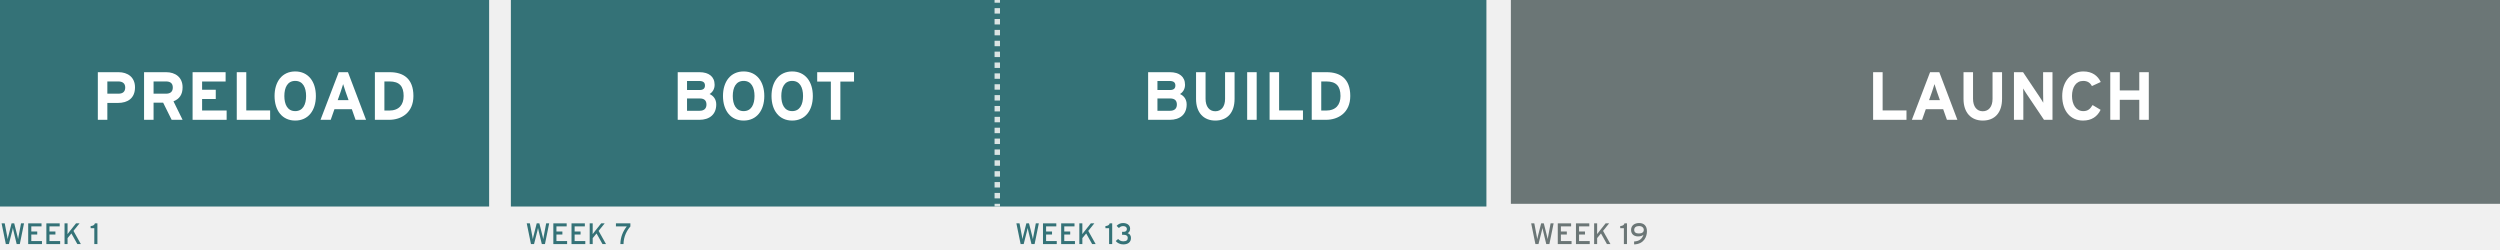
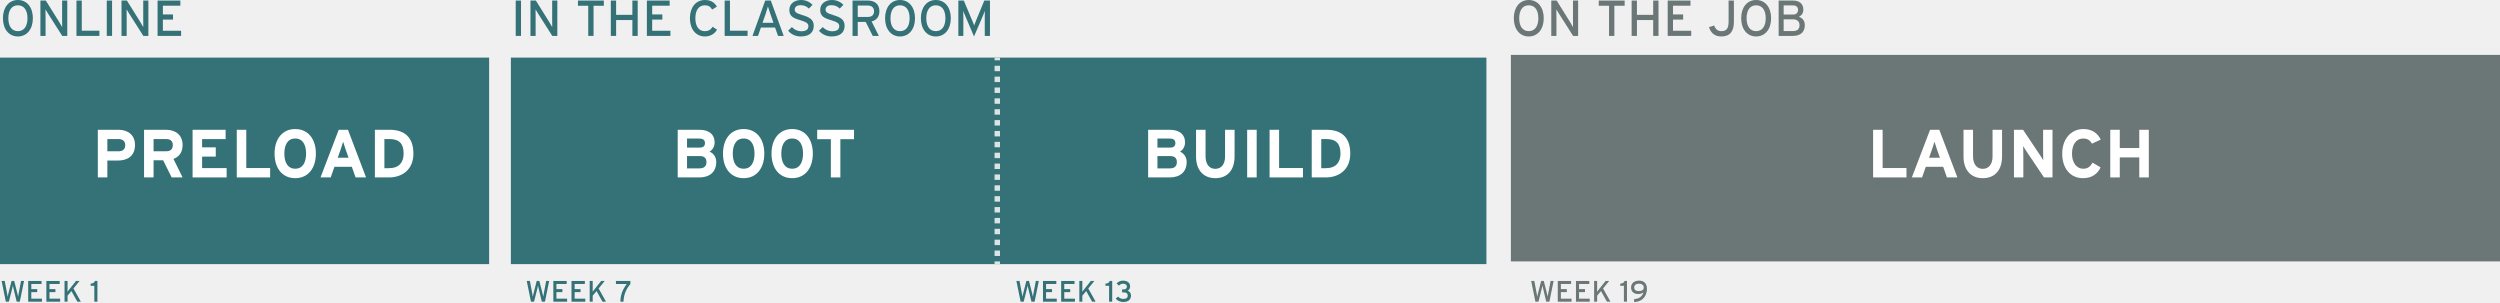
- <svg xmlns="http://www.w3.org/2000/svg" version="1.1" id="Layer_1" x="0px" y="0px" width="920px" height="91.924px" viewBox="0 0 920 91.924" enable-background="new 0 0 920 91.924" xml:space="preserve">
+ <svg xmlns="http://www.w3.org/2000/svg" version="1.1" id="Layer_1" x="0px" y="0px" width="920px" height="111.14px" viewBox="0 -21.197 920 111.14" enable-background="new 0 -21.197 920 111.14" xml:space="preserve">
  <g>
-     <rect x="0" fill="#347277" width="180" height="76" />
+     <rect fill="#347277" width="180" height="76" />
    <rect x="188" fill="#347277" width="359" height="76" />
    <rect x="556" y="-1" fill="#6B7676" width="364" height="76" />
    <g>
      <g>
        <line fill="none" stroke="#DAE4E3" stroke-width="2" stroke-miterlimit="10" x1="367" y1="0" x2="367" y2="1" />
        <line fill="none" stroke="#DAE4E3" stroke-width="2" stroke-miterlimit="10" stroke-dasharray="2,2" x1="367" y1="3" x2="367" y2="74" />
        <line fill="none" stroke="#DAE4E3" stroke-width="2" stroke-miterlimit="10" x1="367" y1="75" x2="367" y2="76" />
      </g>
    </g>
    <g>
      <path fill="#FFFFFF" d="M43.355,37.884h-3.852v6.21h-3.501V26.566h7.653c3.301,0,6.027,1.828,6.027,5.559    C49.683,36.182,46.982,37.884,43.355,37.884z M43.531,29.972h-4.027v4.507h4.077c1.625,0,2.501-0.751,2.501-2.279    C46.082,30.673,45.081,29.972,43.531,29.972z" />
      <path fill="#FFFFFF" d="M63.166,44.094l-3.126-6.31h-3.526v6.31h-3.501V26.566h8.153c3.301,0,6.027,1.828,6.027,5.559    c0,2.629-1.125,4.282-3.352,5.158l3.352,6.811H63.166z M61.09,29.972h-4.577v4.507h4.577c1.626,0,2.501-0.751,2.501-2.279    C63.591,30.623,62.641,29.972,61.09,29.972z" />
-       <path fill="#FFFFFF" d="M70.872,44.094V26.566h12.154v3.431h-8.653v3.03h5.027v3.405h-5.027v4.231h9.028v3.431H70.872z" />
+       <path fill="#FFFFFF" d="M70.872,44.094V26.566h12.154v3.431h-8.653v3.03H79.4v3.405h-5.027v4.231h9.028v3.431H70.872z" />
      <path fill="#FFFFFF" d="M87.13,44.094V26.566h3.501v14.072h8.778v3.456H87.13z" />
-       <path fill="#FFFFFF" d="M108.641,44.37c-4.777,0-7.603-3.706-7.603-9.039c0-5.333,2.826-9.04,7.603-9.04s7.603,3.706,7.603,9.04    C116.244,40.664,113.417,44.37,108.641,44.37z M108.641,29.771c-2.826,0-4.001,2.429-4.001,5.559c0,3.13,1.175,5.559,4.001,5.559    s4.001-2.429,4.001-5.559C112.642,32.2,111.467,29.771,108.641,29.771z" />
+       <path fill="#FFFFFF" d="M108.641,44.37c-4.777,0-7.603-3.706-7.603-9.039s2.826-9.04,7.603-9.04c4.777,0,7.603,3.706,7.603,9.04    C116.244,40.664,113.417,44.37,108.641,44.37z M108.641,29.771c-2.826,0-4.001,2.429-4.001,5.559s1.175,5.559,4.001,5.559    c2.826,0,4.001-2.429,4.001-5.559S111.467,29.771,108.641,29.771z" />
      <path fill="#FFFFFF" d="M130.852,44.094l-1.375-3.906h-6.402l-1.375,3.906h-3.751l6.702-17.528h3.401l6.652,17.528H130.852z     M127.15,33.678c-0.35-1.027-0.7-2.078-0.875-2.729c-0.175,0.651-0.525,1.703-0.875,2.729l-1.125,3.18h4.001L127.15,33.678z" />
      <path fill="#FFFFFF" d="M143.185,44.094h-5.227V26.566h5.477c5.001,0,8.703,2.354,8.703,8.764    C152.138,41.49,147.687,44.094,143.185,44.094z M143.31,29.972h-1.851v10.717h1.726c3.677,0,5.352-2.153,5.352-5.358    C148.537,31.75,147.011,29.972,143.31,29.972z" />
    </g>
    <g>
      <path fill="#FFFFFF" d="M257.352,44.094h-7.953V26.566h8.028c3.401,0,5.552,1.627,5.552,4.632c0,1.502-0.7,2.705-1.851,3.405    c1.401,0.626,2.451,1.903,2.451,3.831C263.58,42.116,261.104,44.094,257.352,44.094z M257.277,29.796h-4.452v3.331h4.626    c1.451,0,1.976-0.676,1.976-1.653C259.428,30.373,258.803,29.796,257.277,29.796z M257.477,36.232h-4.651v4.532h4.651    c1.701,0,2.501-0.902,2.501-2.279C259.978,36.983,259.178,36.232,257.477,36.232z" />
-       <path fill="#FFFFFF" d="M273.661,44.37c-4.777,0-7.603-3.706-7.603-9.039c0-5.333,2.826-9.04,7.603-9.04s7.603,3.706,7.603,9.04    C281.264,40.664,278.438,44.37,273.661,44.37z M273.661,29.771c-2.826,0-4.001,2.429-4.001,5.559c0,3.13,1.175,5.559,4.001,5.559    s4.001-2.429,4.001-5.559C277.663,32.2,276.487,29.771,273.661,29.771z" />
-       <path fill="#FFFFFF" d="M291.521,44.37c-4.777,0-7.603-3.706-7.603-9.039c0-5.333,2.826-9.04,7.603-9.04s7.603,3.706,7.603,9.04    C299.124,40.664,296.298,44.37,291.521,44.37z M291.521,29.771c-2.826,0-4.001,2.429-4.001,5.559c0,3.13,1.175,5.559,4.001,5.559    s4.001-2.429,4.001-5.559C295.522,32.2,294.347,29.771,291.521,29.771z" />
+       <path fill="#FFFFFF" d="M273.661,44.37c-4.777,0-7.603-3.706-7.603-9.039s2.826-9.04,7.603-9.04c4.777,0,7.603,3.706,7.603,9.04    C281.264,40.664,278.438,44.37,273.661,44.37z M273.661,29.771c-2.826,0-4.001,2.429-4.001,5.559s1.175,5.559,4.001,5.559    c2.826,0,4.001-2.429,4.001-5.559C277.663,32.2,276.487,29.771,273.661,29.771z" />
+       <path fill="#FFFFFF" d="M291.521,44.37c-4.777,0-7.603-3.706-7.603-9.039s2.826-9.04,7.603-9.04s7.603,3.706,7.603,9.04    C299.124,40.664,296.298,44.37,291.521,44.37z M291.521,29.771c-2.826,0-4.001,2.429-4.001,5.559s1.175,5.559,4.001,5.559    s4.001-2.429,4.001-5.559S294.347,29.771,291.521,29.771z" />
      <path fill="#FFFFFF" d="M309.255,30.022v14.072h-3.501V30.022h-5.027v-3.456h13.555v3.456H309.255z" />
    </g>
    <g>
-       <path fill="#FFFFFF" d="M430.464,44.094h-7.953V26.566h8.028c3.401,0,5.552,1.627,5.552,4.632c0,1.502-0.7,2.705-1.851,3.405    c1.401,0.626,2.451,1.903,2.451,3.831C436.691,42.116,434.215,44.094,430.464,44.094z M430.389,29.796h-4.452v3.331h4.626    c1.451,0,1.976-0.676,1.976-1.653C432.54,30.373,431.915,29.796,430.389,29.796z M430.589,36.232h-4.651v4.532h4.651    c1.701,0,2.501-0.902,2.501-2.279C433.09,36.983,432.29,36.232,430.589,36.232z" />
-       <path fill="#FFFFFF" d="M447.223,44.37c-4.227,0-7.078-2.854-7.078-7.962v-9.841h3.501v9.791c0,2.805,1.351,4.583,3.577,4.583    c2.226,0,3.601-1.728,3.601-4.532v-9.841h3.501v9.791C454.326,41.44,451.674,44.37,447.223,44.37z" />
+       <path fill="#FFFFFF" d="M430.464,44.094h-7.953V26.566h8.028c3.401,0,5.552,1.627,5.552,4.632c0,1.502-0.7,2.705-1.851,3.405    c1.4,0.626,2.451,1.903,2.451,3.831C436.691,42.116,434.215,44.094,430.464,44.094z M430.389,29.796h-4.451v3.331h4.626    c1.45,0,1.976-0.676,1.976-1.653C432.54,30.373,431.915,29.796,430.389,29.796z M430.589,36.232h-4.651v4.532h4.651    c1.701,0,2.501-0.902,2.501-2.279C433.09,36.983,432.29,36.232,430.589,36.232z" />
+       <path fill="#FFFFFF" d="M447.223,44.37c-4.227,0-7.078-2.854-7.078-7.962v-9.841h3.502v9.791c0,2.805,1.351,4.583,3.576,4.583    c2.227,0,3.602-1.728,3.602-4.532v-9.841h3.501v9.791C454.326,41.44,451.674,44.37,447.223,44.37z" />
      <path fill="#FFFFFF" d="M458.956,44.094V26.566h3.501v17.528H458.956z" />
      <path fill="#FFFFFF" d="M467.21,44.094V26.566h3.501v14.072h8.778v3.456H467.21z" />
-       <path fill="#FFFFFF" d="M487.946,44.094h-5.227V26.566h5.477c5.002,0,8.703,2.354,8.703,8.764    C496.899,41.49,492.448,44.094,487.946,44.094z M488.071,29.972h-1.852v10.717h1.727c3.676,0,5.352-2.153,5.352-5.358    C493.297,31.75,491.772,29.972,488.071,29.972z" />
+       <path fill="#FFFFFF" d="M487.946,44.094h-5.228V26.566h5.478c5.002,0,8.703,2.354,8.703,8.764    C496.899,41.49,492.448,44.094,487.946,44.094z M488.071,29.972h-1.853v10.717h1.728c3.676,0,5.352-2.153,5.352-5.358    C493.297,31.75,491.771,29.972,488.071,29.972z" />
    </g>
    <g>
      <path fill="#FFFFFF" d="M689.306,44.094V26.566h3.501v14.072h8.778v3.456H689.306z" />
-       <path fill="#FFFFFF" d="M716.469,44.094l-1.376-3.906h-6.402l-1.376,3.906h-3.751l6.702-17.528h3.401l6.652,17.528H716.469z     M712.767,33.678c-0.351-1.027-0.7-2.078-0.875-2.729c-0.175,0.651-0.525,1.703-0.876,2.729l-1.125,3.18h4.002L712.767,33.678z" />
-       <path fill="#FFFFFF" d="M729.652,44.37c-4.226,0-7.077-2.854-7.077-7.962v-9.841h3.501v9.791c0,2.805,1.351,4.583,3.576,4.583    s3.602-1.728,3.602-4.532v-9.841h3.501v9.791C736.754,41.44,734.104,44.37,729.652,44.37z" />
-       <path fill="#FFFFFF" d="M752.188,44.094l-6.427-9.565c-0.425-0.651-1.001-1.528-1.226-1.979c0,0.651,0.051,2.854,0.051,3.831    v7.712h-3.451V26.566h3.351l6.202,9.265c0.426,0.651,1,1.527,1.226,1.978c0-0.651-0.05-2.854-0.05-3.831v-7.412h3.451v17.528    H752.188z" />
-       <path fill="#FFFFFF" d="M769.823,31.675c-0.625-1.202-1.625-1.903-3.201-1.903c-2.625,0-4.126,2.304-4.126,5.559    c0,3.155,1.525,5.559,4.151,5.559c1.576,0,2.501-0.676,3.426-2.229l2.951,1.753c-1.199,2.479-3.301,3.956-6.477,3.956    c-4.577,0-7.652-3.505-7.652-9.039c0-5.333,3.201-9.04,7.777-9.04c3.301,0,5.302,1.603,6.402,3.881L769.823,31.675z" />
+       <path fill="#FFFFFF" d="M716.469,44.094l-1.376-3.906h-6.401l-1.376,3.906h-3.751l6.701-17.528h3.401l6.652,17.528H716.469z     M712.767,33.678c-0.351-1.027-0.699-2.078-0.875-2.729c-0.175,0.651-0.524,1.703-0.876,2.729l-1.125,3.18h4.002L712.767,33.678z" />
+       <path fill="#FFFFFF" d="M729.652,44.37c-4.227,0-7.077-2.854-7.077-7.962v-9.841h3.501v9.791c0,2.805,1.351,4.583,3.576,4.583    c2.225,0,3.602-1.728,3.602-4.532v-9.841h3.501v9.791C736.754,41.44,734.104,44.37,729.652,44.37z" />
+       <path fill="#FFFFFF" d="M752.188,44.094l-6.427-9.565c-0.425-0.651-1.001-1.528-1.226-1.979c0,0.651,0.051,2.854,0.051,3.831    v7.712h-3.451V26.566h3.352l6.202,9.265c0.426,0.651,1,1.527,1.226,1.978c0-0.651-0.05-2.854-0.05-3.831v-7.412h3.451v17.528    H752.188z" />
+       <path fill="#FFFFFF" d="M769.823,31.675c-0.625-1.202-1.625-1.903-3.201-1.903c-2.625,0-4.126,2.304-4.126,5.559    c0,3.155,1.525,5.559,4.151,5.559c1.575,0,2.501-0.676,3.426-2.229l2.951,1.753c-1.199,2.479-3.302,3.956-6.478,3.956    c-4.577,0-7.651-3.505-7.651-9.039c0-5.333,3.2-9.04,7.776-9.04c3.301,0,5.302,1.603,6.402,3.881L769.823,31.675z" />
      <path fill="#FFFFFF" d="M787.258,44.094v-7.362h-7.178v7.362h-3.502V26.566h3.502v6.711h7.178v-6.711h3.501v17.528H787.258z" />
    </g>
    <g>
-       <path fill="#347277" d="M7.289,89.822H6.136L4.95,84.898c-0.065-0.262-0.185-0.828-0.218-1.013    C4.7,84.07,4.58,84.636,4.515,84.898l-1.24,4.924H2.143l-1.556-7.626h1.153l0.914,4.816c0.043,0.229,0.141,0.751,0.174,1.002    c0.043-0.251,0.152-0.763,0.207-0.991l1.219-4.827h0.979l1.24,4.935c0.055,0.207,0.142,0.61,0.185,0.883    c0.055-0.283,0.12-0.708,0.152-0.894l0.925-4.924h1.11L7.289,89.822z" />
-       <path fill="#347277" d="M10.375,89.822v-7.626h4.906v1.111h-3.764v1.885h2.187v1.112h-2.187v2.407h3.928v1.111H10.375z" />
-       <path fill="#347277" d="M17.064,89.822v-7.626h4.906v1.111h-3.764v1.885h2.187v1.112h-2.187v2.407h3.928v1.111H17.064z" />
-       <path fill="#347277" d="M28.463,89.822l-2.187-3.911l-1.415,1.71v2.201h-1.109v-7.626h1.109v2.615    c0,0.283-0.011,1.111-0.021,1.352c0.13-0.197,0.631-0.829,0.881-1.145l2.252-2.822h1.294l-2.23,2.768l2.72,4.859H28.463z" />
-       <path fill="#347277" d="M34.704,89.822v-5.84h-1.349v-0.795c0.784-0.055,1.425-0.316,1.567-0.992h0.925v7.626H34.704z" />
+       <path fill="#347277" d="M7.289,89.822H6.136L4.95,84.897c-0.065-0.262-0.185-0.828-0.218-1.013    C4.7,84.069,4.58,84.636,4.515,84.897l-1.24,4.925H2.143l-1.556-7.626H1.74l0.914,4.816c0.043,0.229,0.141,0.75,0.174,1.002    c0.043-0.252,0.152-0.764,0.207-0.992l1.219-4.826h0.979l1.24,4.935c0.055,0.207,0.142,0.61,0.185,0.884    c0.055-0.283,0.12-0.709,0.152-0.895l0.925-4.924h1.11L7.289,89.822z" />
+       <path fill="#347277" d="M10.375,89.822v-7.626h4.906v1.111h-3.764v1.885h2.187v1.111h-2.187v2.407h3.928v1.111H10.375z" />
+       <path fill="#347277" d="M17.064,89.822v-7.626h4.906v1.111h-3.764v1.885h2.187v1.111h-2.187v2.407h3.928v1.111H17.064z" />
+       <path fill="#347277" d="M28.463,89.822l-2.187-3.911l-1.415,1.71v2.201h-1.109v-7.626h1.109v2.615c0,0.282-0.011,1.11-0.021,1.352    c0.13-0.197,0.631-0.829,0.881-1.145l2.252-2.822h1.294l-2.23,2.768l2.72,4.859L28.463,89.822L28.463,89.822z" />
+       <path fill="#347277" d="M34.704,89.822v-5.841h-1.349v-0.795c0.784-0.055,1.425-0.315,1.567-0.992h0.925v7.627L34.704,89.822    L34.704,89.822z" />
    </g>
    <g>
-       <path fill="#347277" d="M200.543,89.822h-1.153l-1.186-4.924c-0.065-0.262-0.186-0.828-0.218-1.013    c-0.032,0.185-0.152,0.751-0.218,1.013l-1.24,4.924h-1.132l-1.556-7.626h1.153l0.914,4.816c0.044,0.229,0.142,0.751,0.174,1.002    c0.044-0.251,0.152-0.763,0.207-0.991l1.219-4.827h0.979l1.24,4.935c0.055,0.207,0.142,0.61,0.186,0.883    c0.055-0.283,0.119-0.708,0.152-0.894l0.925-4.924h1.109L200.543,89.822z" />
-       <path fill="#347277" d="M203.629,89.822v-7.626h4.906v1.111h-3.764v1.885h2.187v1.112h-2.187v2.407h3.928v1.111H203.629z" />
-       <path fill="#347277" d="M210.318,89.822v-7.626h4.906v1.111h-3.764v1.885h2.187v1.112h-2.187v2.407h3.928v1.111H210.318z" />
-       <path fill="#347277" d="M221.717,89.822l-2.187-3.911l-1.415,1.71v2.201h-1.109v-7.626h1.109v2.615    c0,0.283-0.011,1.111-0.021,1.352c0.131-0.197,0.631-0.829,0.882-1.145l2.252-2.822h1.294l-2.229,2.768l2.72,4.859H221.717z" />
-       <path fill="#347277" d="M229.449,89.822h-1.153c0.043-2.626,0.936-4.674,2.36-6.515h-3.992v-1.111h5.319v1.155    C230.689,84.8,229.502,86.989,229.449,89.822z" />
+       <path fill="#347277" d="M200.543,89.822h-1.153l-1.186-4.925c-0.065-0.262-0.186-0.828-0.218-1.013    c-0.032,0.185-0.152,0.751-0.218,1.013l-1.24,4.925h-1.132l-1.556-7.626h1.153l0.914,4.815c0.044,0.229,0.142,0.751,0.174,1.003    c0.044-0.252,0.152-0.764,0.207-0.992l1.219-4.826h0.979l1.24,4.935c0.055,0.207,0.142,0.61,0.186,0.884    c0.055-0.283,0.119-0.709,0.152-0.895l0.925-4.924h1.109L200.543,89.822z" />
+       <path fill="#347277" d="M203.629,89.822v-7.626h4.906v1.111h-3.764v1.885h2.187v1.111h-2.187v2.407h3.928v1.111H203.629z" />
+       <path fill="#347277" d="M210.318,89.822v-7.626h4.906v1.111h-3.764v1.885h2.187v1.111h-2.187v2.407h3.928v1.111H210.318z" />
+       <path fill="#347277" d="M221.717,89.822l-2.187-3.911l-1.415,1.71v2.201h-1.109v-7.626h1.109v2.615    c0,0.282-0.011,1.11-0.021,1.352c0.131-0.197,0.631-0.829,0.882-1.145l2.252-2.822h1.294l-2.229,2.768l2.72,4.859L221.717,89.822    L221.717,89.822z" />
+       <path fill="#347277" d="M229.449,89.822h-1.153c0.043-2.626,0.936-4.675,2.36-6.515h-3.992v-1.111h5.319v1.154    C230.689,84.8,229.502,86.989,229.449,89.822z" />
    </g>
    <g>
-       <path fill="#347277" d="M380.733,89.822h-1.153l-1.186-4.924c-0.065-0.262-0.185-0.828-0.218-1.013    c-0.032,0.185-0.152,0.751-0.217,1.013l-1.24,4.924h-1.132l-1.556-7.626h1.153l0.914,4.816c0.043,0.229,0.141,0.751,0.174,1.002    c0.043-0.251,0.152-0.763,0.207-0.991l1.219-4.827h0.979l1.24,4.935c0.055,0.207,0.142,0.61,0.185,0.883    c0.055-0.283,0.12-0.708,0.152-0.894l0.925-4.924h1.11L380.733,89.822z" />
-       <path fill="#347277" d="M383.819,89.822v-7.626h4.906v1.111h-3.764v1.885h2.187v1.112h-2.187v2.407h3.928v1.111H383.819z" />
-       <path fill="#347277" d="M390.508,89.822v-7.626h4.906v1.111h-3.764v1.885h2.187v1.112h-2.187v2.407h3.928v1.111H390.508z" />
-       <path fill="#347277" d="M401.907,89.822l-2.187-3.911l-1.415,1.71v2.201h-1.109v-7.626h1.109v2.615    c0,0.283-0.011,1.111-0.021,1.352c0.13-0.197,0.631-0.829,0.881-1.145l2.252-2.822h1.294l-2.23,2.768l2.72,4.859H401.907z" />
-       <path fill="#347277" d="M408.147,89.822v-5.84h-1.349v-0.795c0.784-0.055,1.425-0.316,1.567-0.992h0.925v7.626H408.147z" />
-       <path fill="#347277" d="M413.347,89.942c-1.077,0-2.208-0.479-2.741-1.264l0.87-0.741c0.468,0.588,1.186,0.871,1.871,0.871    c1.219,0,1.665-0.468,1.665-1.252c0-0.785-0.587-1.145-1.381-1.145h-0.708v-1.111h0.696c0.708,0,1.077-0.468,1.077-1.046    c0-0.436-0.315-1.046-1.436-1.046c-0.598,0-1.077,0.262-1.501,0.708l-0.849-0.806c0.642-0.665,1.415-1.035,2.372-1.035    c1.436,0,2.6,0.741,2.6,2.07c0,0.915-0.402,1.373-0.925,1.667c0.718,0.207,1.24,0.795,1.24,1.744    C416.197,89.114,415.131,89.942,413.347,89.942z" />
+       <path fill="#347277" d="M380.733,89.822h-1.153l-1.187-4.925c-0.064-0.262-0.185-0.828-0.218-1.013    c-0.032,0.185-0.151,0.751-0.217,1.013l-1.24,4.925h-1.132l-1.556-7.626h1.152l0.914,4.815c0.043,0.229,0.142,0.751,0.175,1.003    c0.043-0.252,0.151-0.764,0.207-0.992l1.219-4.826h0.979l1.24,4.935c0.055,0.207,0.142,0.61,0.185,0.884    c0.056-0.283,0.12-0.709,0.152-0.895l0.925-4.924h1.11L380.733,89.822z" />
+       <path fill="#347277" d="M383.819,89.822v-7.626h4.905v1.111h-3.764v1.885h2.188v1.111h-2.188v2.407h3.928v1.111H383.819z" />
+       <path fill="#347277" d="M390.508,89.822v-7.626h4.906v1.111h-3.764v1.885h2.187v1.111h-2.187v2.407h3.928v1.111H390.508z" />
+       <path fill="#347277" d="M401.907,89.822l-2.188-3.911l-1.415,1.71v2.201h-1.108v-7.626h1.108v2.615    c0,0.282-0.011,1.11-0.021,1.352c0.13-0.197,0.631-0.829,0.881-1.145l2.252-2.822h1.294l-2.229,2.768l2.72,4.859L401.907,89.822    L401.907,89.822z" />
+       <path fill="#347277" d="M408.147,89.822v-5.841h-1.35v-0.795c0.784-0.055,1.425-0.315,1.567-0.992h0.925v7.627L408.147,89.822    L408.147,89.822z" />
+       <path fill="#347277" d="M413.347,89.942c-1.077,0-2.208-0.479-2.74-1.265l0.869-0.741c0.469,0.588,1.187,0.871,1.871,0.871    c1.22,0,1.665-0.468,1.665-1.252c0-0.785-0.587-1.145-1.381-1.145h-0.708V85.3h0.696c0.708,0,1.077-0.468,1.077-1.046    c0-0.437-0.315-1.046-1.437-1.046c-0.598,0-1.077,0.262-1.501,0.708l-0.849-0.806c0.642-0.666,1.415-1.035,2.372-1.035    c1.436,0,2.6,0.74,2.6,2.07c0,0.914-0.401,1.373-0.925,1.666c0.718,0.207,1.24,0.795,1.24,1.744    C416.197,89.114,415.131,89.942,413.347,89.942z" />
    </g>
    <g>
-       <path fill="#6B7676" d="M570.176,89.822h-1.152l-1.187-4.924c-0.065-0.262-0.185-0.828-0.218-1.013    c-0.032,0.185-0.152,0.751-0.217,1.013l-1.24,4.924h-1.133l-1.555-7.626h1.152l0.914,4.816c0.044,0.229,0.142,0.751,0.174,1.002    c0.044-0.251,0.152-0.763,0.207-0.991l1.219-4.827h0.979l1.24,4.935c0.055,0.207,0.143,0.61,0.186,0.883    c0.055-0.283,0.119-0.708,0.152-0.894l0.925-4.924h1.11L570.176,89.822z" />
-       <path fill="#6B7676" d="M573.262,89.822v-7.626h4.906v1.111h-3.764v1.885h2.188v1.112h-2.188v2.407h3.928v1.111H573.262z" />
-       <path fill="#6B7676" d="M579.952,89.822v-7.626h4.906v1.111h-3.765v1.885h2.187v1.112h-2.187v2.407h3.928v1.111H579.952z" />
-       <path fill="#6B7676" d="M591.35,89.822l-2.187-3.911l-1.415,1.71v2.201h-1.109v-7.626h1.109v2.615c0,0.283-0.01,1.111-0.021,1.352    c0.131-0.197,0.631-0.829,0.882-1.145l2.252-2.822h1.294l-2.229,2.768l2.72,4.859H591.35z" />
-       <path fill="#6B7676" d="M597.59,89.822v-5.84h-1.349v-0.795c0.784-0.055,1.425-0.316,1.567-0.992h0.924v7.626H597.59z" />
-       <path fill="#6B7676" d="M601.354,89.942v-1.079c1.752-0.076,2.949-0.882,3.438-2.473c-0.533,0.425-1.076,0.61-2.002,0.61    c-1.381,0-2.557-0.763-2.557-2.386c0-1.667,1.307-2.539,2.981-2.539c1.6,0,2.861,0.882,2.861,3.04    C606.076,87.109,604.966,89.833,601.354,89.942z M603.17,83.188c-1.152,0-1.783,0.544-1.783,1.405    c0,0.915,0.642,1.329,1.729,1.329c1.11,0,1.795-0.447,1.795-1.34C604.912,83.841,604.313,83.188,603.17,83.188z" />
+       <path fill="#6B7676" d="M570.176,89.822h-1.151l-1.188-4.925c-0.064-0.262-0.185-0.828-0.218-1.013    c-0.032,0.185-0.152,0.751-0.217,1.013l-1.24,4.925h-1.133l-1.556-7.626h1.152l0.914,4.815c0.044,0.229,0.142,0.751,0.174,1.003    c0.044-0.252,0.152-0.764,0.207-0.992l1.219-4.826h0.979l1.24,4.935c0.055,0.207,0.143,0.61,0.186,0.884    c0.055-0.283,0.119-0.709,0.152-0.895l0.925-4.924h1.11L570.176,89.822z" />
+       <path fill="#6B7676" d="M573.262,89.822v-7.626h4.906v1.111h-3.764v1.885h2.188v1.111h-2.188v2.407h3.928v1.111H573.262z" />
+       <path fill="#6B7676" d="M579.952,89.822v-7.626h4.906v1.111h-3.766v1.885h2.188v1.111h-2.188v2.407h3.929v1.111H579.952z" />
+       <path fill="#6B7676" d="M591.35,89.822l-2.187-3.911l-1.415,1.71v2.201h-1.109v-7.626h1.109v2.615c0,0.282-0.01,1.11-0.021,1.352    c0.132-0.197,0.632-0.829,0.883-1.145l2.252-2.822h1.294l-2.229,2.768l2.721,4.859L591.35,89.822L591.35,89.822z" />
+       <path fill="#6B7676" d="M597.59,89.822v-5.841h-1.349v-0.795c0.784-0.055,1.425-0.315,1.566-0.992h0.925v7.627L597.59,89.822    L597.59,89.822z" />
+       <path fill="#6B7676" d="M601.354,89.942v-1.08c1.753-0.075,2.949-0.881,3.438-2.473c-0.533,0.426-1.076,0.61-2.002,0.61    c-1.381,0-2.557-0.763-2.557-2.386c0-1.667,1.307-2.539,2.98-2.539c1.601,0,2.861,0.882,2.861,3.04    C606.076,87.108,604.966,89.833,601.354,89.942z M603.17,83.188c-1.152,0-1.783,0.543-1.783,1.404    c0,0.915,0.643,1.329,1.729,1.329c1.109,0,1.795-0.446,1.795-1.34C604.912,83.841,604.312,83.188,603.17,83.188z" />
    </g>
  </g>
  <g>
- </g>
+     <path fill="#347277" d="M6.579-7.779c-3.364,0-5.501-2.77-5.501-6.709s2.137-6.709,5.501-6.709c3.383,0,5.52,2.769,5.52,6.709   S9.962-7.779,6.579-7.779z M6.579-19.246c-2.268,0-3.513,1.84-3.513,4.758S4.312-9.73,6.579-9.73c2.286,0,3.531-1.84,3.531-4.758   S8.865-19.246,6.579-19.246z" />
+     <path fill="#347277" d="M22.898-7.983l-5.186-8.159c-0.316-0.483-0.762-1.264-0.966-1.599c0,0.483,0.019,2.286,0.019,3.011v6.747   h-1.896v-13.01h1.988l4.944,7.936c0.334,0.539,0.892,1.505,1.078,1.84c0-0.483-0.019-2.342-0.019-3.066v-6.709h1.896v13.01H22.898z   " />
+     <path fill="#347277" d="M28.14-7.983v-13.01h1.951v11.096h6.486v1.914H28.14z" />
+     <path fill="#347277" d="M39.291-7.983v-13.01h1.952v13.01H39.291z" />
+     <path fill="#347277" d="M52.747-7.983l-5.186-8.159c-0.316-0.483-0.762-1.264-0.966-1.599c0,0.483,0.019,2.286,0.019,3.011v6.747   h-1.896v-13.01h1.988l4.944,7.936c0.334,0.539,0.892,1.505,1.078,1.84c0-0.483-0.019-2.342-0.019-3.066v-6.709h1.896v13.01H52.747z   " />
+     <path fill="#347277" d="M57.988-7.983v-13.01h8.382v1.896h-6.431v3.215h3.736v1.896h-3.736v4.107h6.709v1.896H57.988z" />
+   </g>
  <g>
- </g>
+     <path fill="#347277" d="M189.784-7.983v-13.01h1.952v13.01H189.784z" />
+     <path fill="#347277" d="M203.24-7.983l-5.186-8.159c-0.316-0.483-0.762-1.264-0.966-1.599c0,0.483,0.019,2.286,0.019,3.011v6.747   h-1.896v-13.01h1.988l4.944,7.936c0.334,0.539,0.892,1.505,1.078,1.84c0-0.483-0.019-2.342-0.019-3.066v-6.709h1.896v13.01H203.24z   " />
+     <path fill="#347277" d="M218.425-19.079v11.095h-1.951v-11.095h-3.792v-1.915h9.534v1.915H218.425z" />
+     <path fill="#347277" d="M232.717-7.983v-5.836h-5.984v5.836h-1.951v-13.01h1.951v5.26h5.984v-5.26h1.952v13.01H232.717z" />
+     <path fill="#347277" d="M238.052-7.983v-13.01h8.382v1.896h-6.431v3.215h3.736v1.896h-3.736v4.107h6.709v1.896H238.052z" />
+     <path fill="#347277" d="M259.388-7.779c-3.364,0-5.501-2.77-5.501-6.709s2.137-6.709,5.501-6.709c2.119,0,3.531,0.854,4.423,2.435   l-1.729,1.078c-0.669-1.059-1.356-1.561-2.695-1.561c-2.267,0-3.494,1.84-3.494,4.758s1.227,4.758,3.494,4.758   c1.357,0,2.193-0.558,2.862-1.617l1.617,1.078C262.938-8.671,261.358-7.779,259.388-7.779z" />
+     <path fill="#347277" d="M266.674-7.983v-13.01h1.951v11.096h6.486v1.914H266.674z" />
+     <path fill="#347277" d="M286.319-7.983l-1.097-3.085h-5.204l-1.078,3.085h-2.026l4.684-13.01h2.063l4.739,13.01H286.319z    M283.587-15.808c-0.316-0.929-0.836-2.435-0.985-2.992c-0.148,0.558-0.613,2.044-0.948,3.011l-1.041,2.974h4.015L283.587-15.808z" />
+     <path fill="#347277" d="M294.646-7.779c-1.896,0-3.531-0.818-4.628-2.1l1.394-1.357c0.874,0.948,2.156,1.542,3.382,1.542   c1.821,0,2.695-0.632,2.695-1.896c0-1.004-0.762-1.505-2.937-2.156c-2.75-0.818-4.07-1.505-4.07-3.829   c0-2.249,1.896-3.624,4.293-3.624c1.766,0,3.104,0.65,4.256,1.766l-1.375,1.394c-0.818-0.836-1.747-1.245-3.029-1.245   c-1.524,0-2.175,0.743-2.175,1.617c0,0.911,0.595,1.357,2.844,2.026c2.565,0.781,4.163,1.599,4.163,3.921   C299.459-9.377,297.973-7.779,294.646-7.779z" />
+     <path fill="#347277" d="M306.002-7.779c-1.896,0-3.531-0.818-4.628-2.1l1.394-1.357c0.874,0.948,2.156,1.542,3.382,1.542   c1.821,0,2.695-0.632,2.695-1.896c0-1.004-0.762-1.505-2.936-2.156c-2.751-0.818-4.07-1.505-4.07-3.829   c0-2.249,1.896-3.624,4.293-3.624c1.766,0,3.104,0.65,4.256,1.766l-1.375,1.394c-0.818-0.836-1.747-1.245-3.029-1.245   c-1.524,0-2.175,0.743-2.175,1.617c0,0.911,0.595,1.357,2.844,2.026c2.565,0.781,4.163,1.599,4.163,3.921   C310.815-9.377,309.329-7.779,306.002-7.779z" />
+     <path fill="#347277" d="M320.759-13.299l2.658,5.315h-2.249l-2.583-5.148h-2.937v5.148h-1.914v-13.01h5.706   c2.268,0,4.182,1.208,4.182,3.884C323.621-15.027,322.524-13.745,320.759-13.299z M319.439-19.153h-3.792v4.182h3.792   c1.301,0,2.211-0.669,2.211-2.081C321.651-18.41,320.759-19.153,319.439-19.153z" />
+     <path fill="#347277" d="M331.205-7.779c-3.364,0-5.501-2.77-5.501-6.709s2.137-6.709,5.501-6.709c3.382,0,5.52,2.769,5.52,6.709   S334.587-7.779,331.205-7.779z M331.205-19.246c-2.267,0-3.513,1.84-3.513,4.758s1.246,4.758,3.513,4.758   c2.286,0,3.531-1.84,3.531-4.758S333.491-19.246,331.205-19.246z" />
+     <path fill="#347277" d="M344.382-7.779c-3.364,0-5.501-2.77-5.501-6.709s2.137-6.709,5.501-6.709c3.383,0,5.52,2.769,5.52,6.709   S347.765-7.779,344.382-7.779z M344.382-19.246c-2.268,0-3.513,1.84-3.513,4.758s1.245,4.758,3.513,4.758   c2.286,0,3.531-1.84,3.531-4.758S346.668-19.246,344.382-19.246z" />
+     <path fill="#347277" d="M362.392-7.983v-6.876c0-0.781,0.019-1.915,0.037-2.286c-0.148,0.372-0.52,1.301-0.836,2.044l-3.16,7.323   l-3.122-7.323c-0.316-0.743-0.688-1.673-0.836-2.044c0.019,0.372,0.037,1.505,0.037,2.286v6.876h-1.84v-13.01h2.007l2.918,6.933   c0.316,0.743,0.725,1.691,0.892,2.23c0.186-0.539,0.558-1.468,0.874-2.23l2.862-6.933h2.082v13.01H362.392z" />
+   </g>
  <g>
- </g>
-   <g>
- </g>
-   <g>
- </g>
-   <g>
- </g>
+     <path fill="#6B7676" d="M562.579-7.779c-3.364,0-5.501-2.77-5.501-6.709s2.137-6.709,5.501-6.709c3.383,0,5.521,2.769,5.521,6.709   S565.962-7.779,562.579-7.779z M562.579-19.246c-2.268,0-3.513,1.84-3.513,4.758s1.245,4.758,3.513,4.758   c2.286,0,3.531-1.84,3.531-4.758S564.865-19.246,562.579-19.246z" />
+     <path fill="#6B7676" d="M578.898-7.983l-5.186-8.159c-0.316-0.483-0.762-1.264-0.967-1.599c0,0.483,0.019,2.286,0.019,3.011v6.747   h-1.896v-13.01h1.988l4.943,7.936c0.335,0.539,0.893,1.505,1.078,1.84c0-0.483-0.018-2.342-0.018-3.066v-6.709h1.895v13.01H578.898   z" />
+     <path fill="#6B7676" d="M594.082-19.079v11.095h-1.951v-11.095h-3.791v-1.915h9.533v1.915H594.082z" />
+     <path fill="#6B7676" d="M608.375-7.983v-5.836h-5.984v5.836h-1.951v-13.01h1.951v5.26h5.984v-5.26h1.951v13.01H608.375z" />
+     <path fill="#6B7676" d="M613.709-7.983v-13.01h8.383v1.896h-6.432v3.215h3.736v1.896h-3.736v4.107h6.71v1.896H613.709z" />
+     <path fill="#6B7676" d="M633.447-7.779c-2.434,0-3.884-1.283-4.534-3.457l1.896-0.558c0.502,1.338,1.282,2.063,2.695,2.063   c1.877,0,2.62-1.059,2.62-3.531v-7.731h1.951v7.88C638.075-9.619,636.588-7.779,633.447-7.779z" />
+     <path fill="#6B7676" d="M646.253-7.779c-3.364,0-5.501-2.77-5.501-6.709s2.137-6.709,5.501-6.709c3.383,0,5.521,2.769,5.521,6.709   S649.636-7.779,646.253-7.779z M646.253-19.246c-2.268,0-3.513,1.84-3.513,4.758s1.245,4.758,3.513,4.758   c2.286,0,3.531-1.84,3.531-4.758S648.539-19.246,646.253-19.246z" />
+     <path fill="#6B7676" d="M659.709-7.983h-5.166v-13.01h5.353c2.267,0,3.735,1.189,3.735,3.383c0,1.319-0.706,2.137-1.654,2.602   c1.022,0.279,2.193,1.227,2.193,3.03C664.17-9.34,662.553-7.983,659.709-7.983z M659.877-19.209h-3.494v3.364h3.494   c1.282,0,1.803-0.799,1.803-1.654C661.68-18.465,661.178-19.209,659.877-19.209z M659.914-14.079h-3.531v4.312h3.476   c1.728,0,2.36-0.874,2.36-2.156C662.219-13.262,661.383-14.079,659.914-14.079z" />
+   </g>
</svg>
